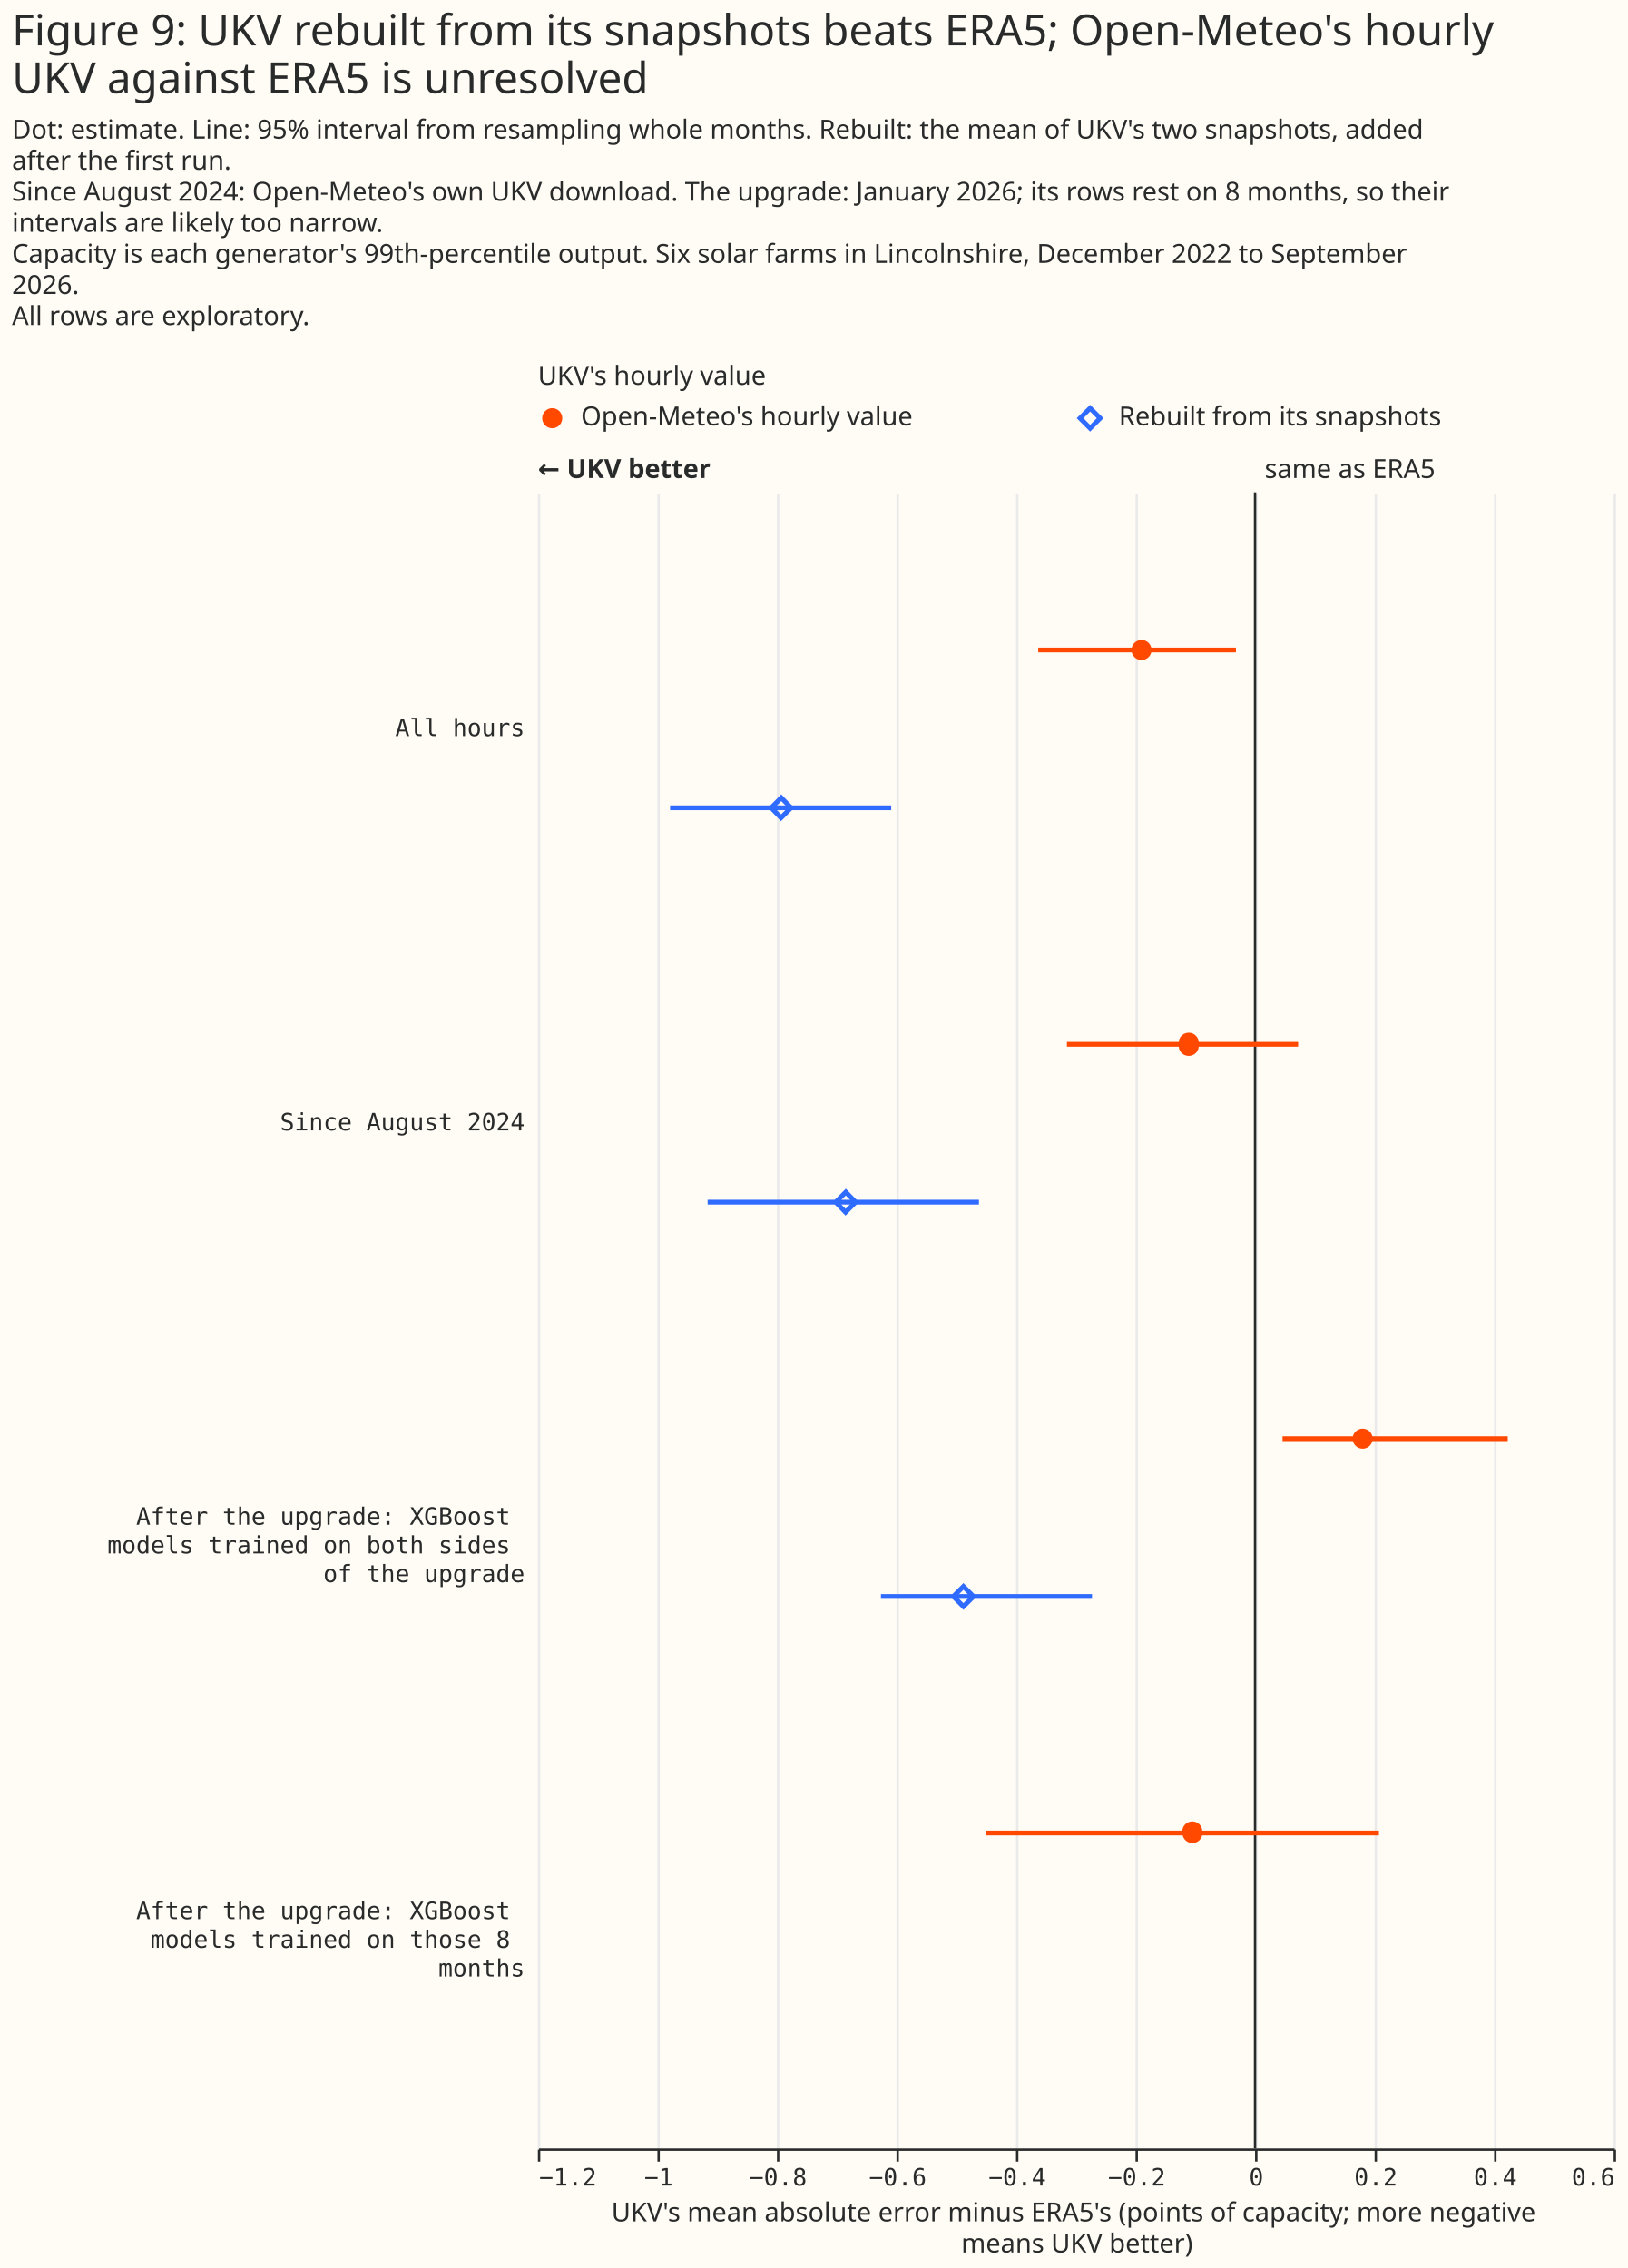
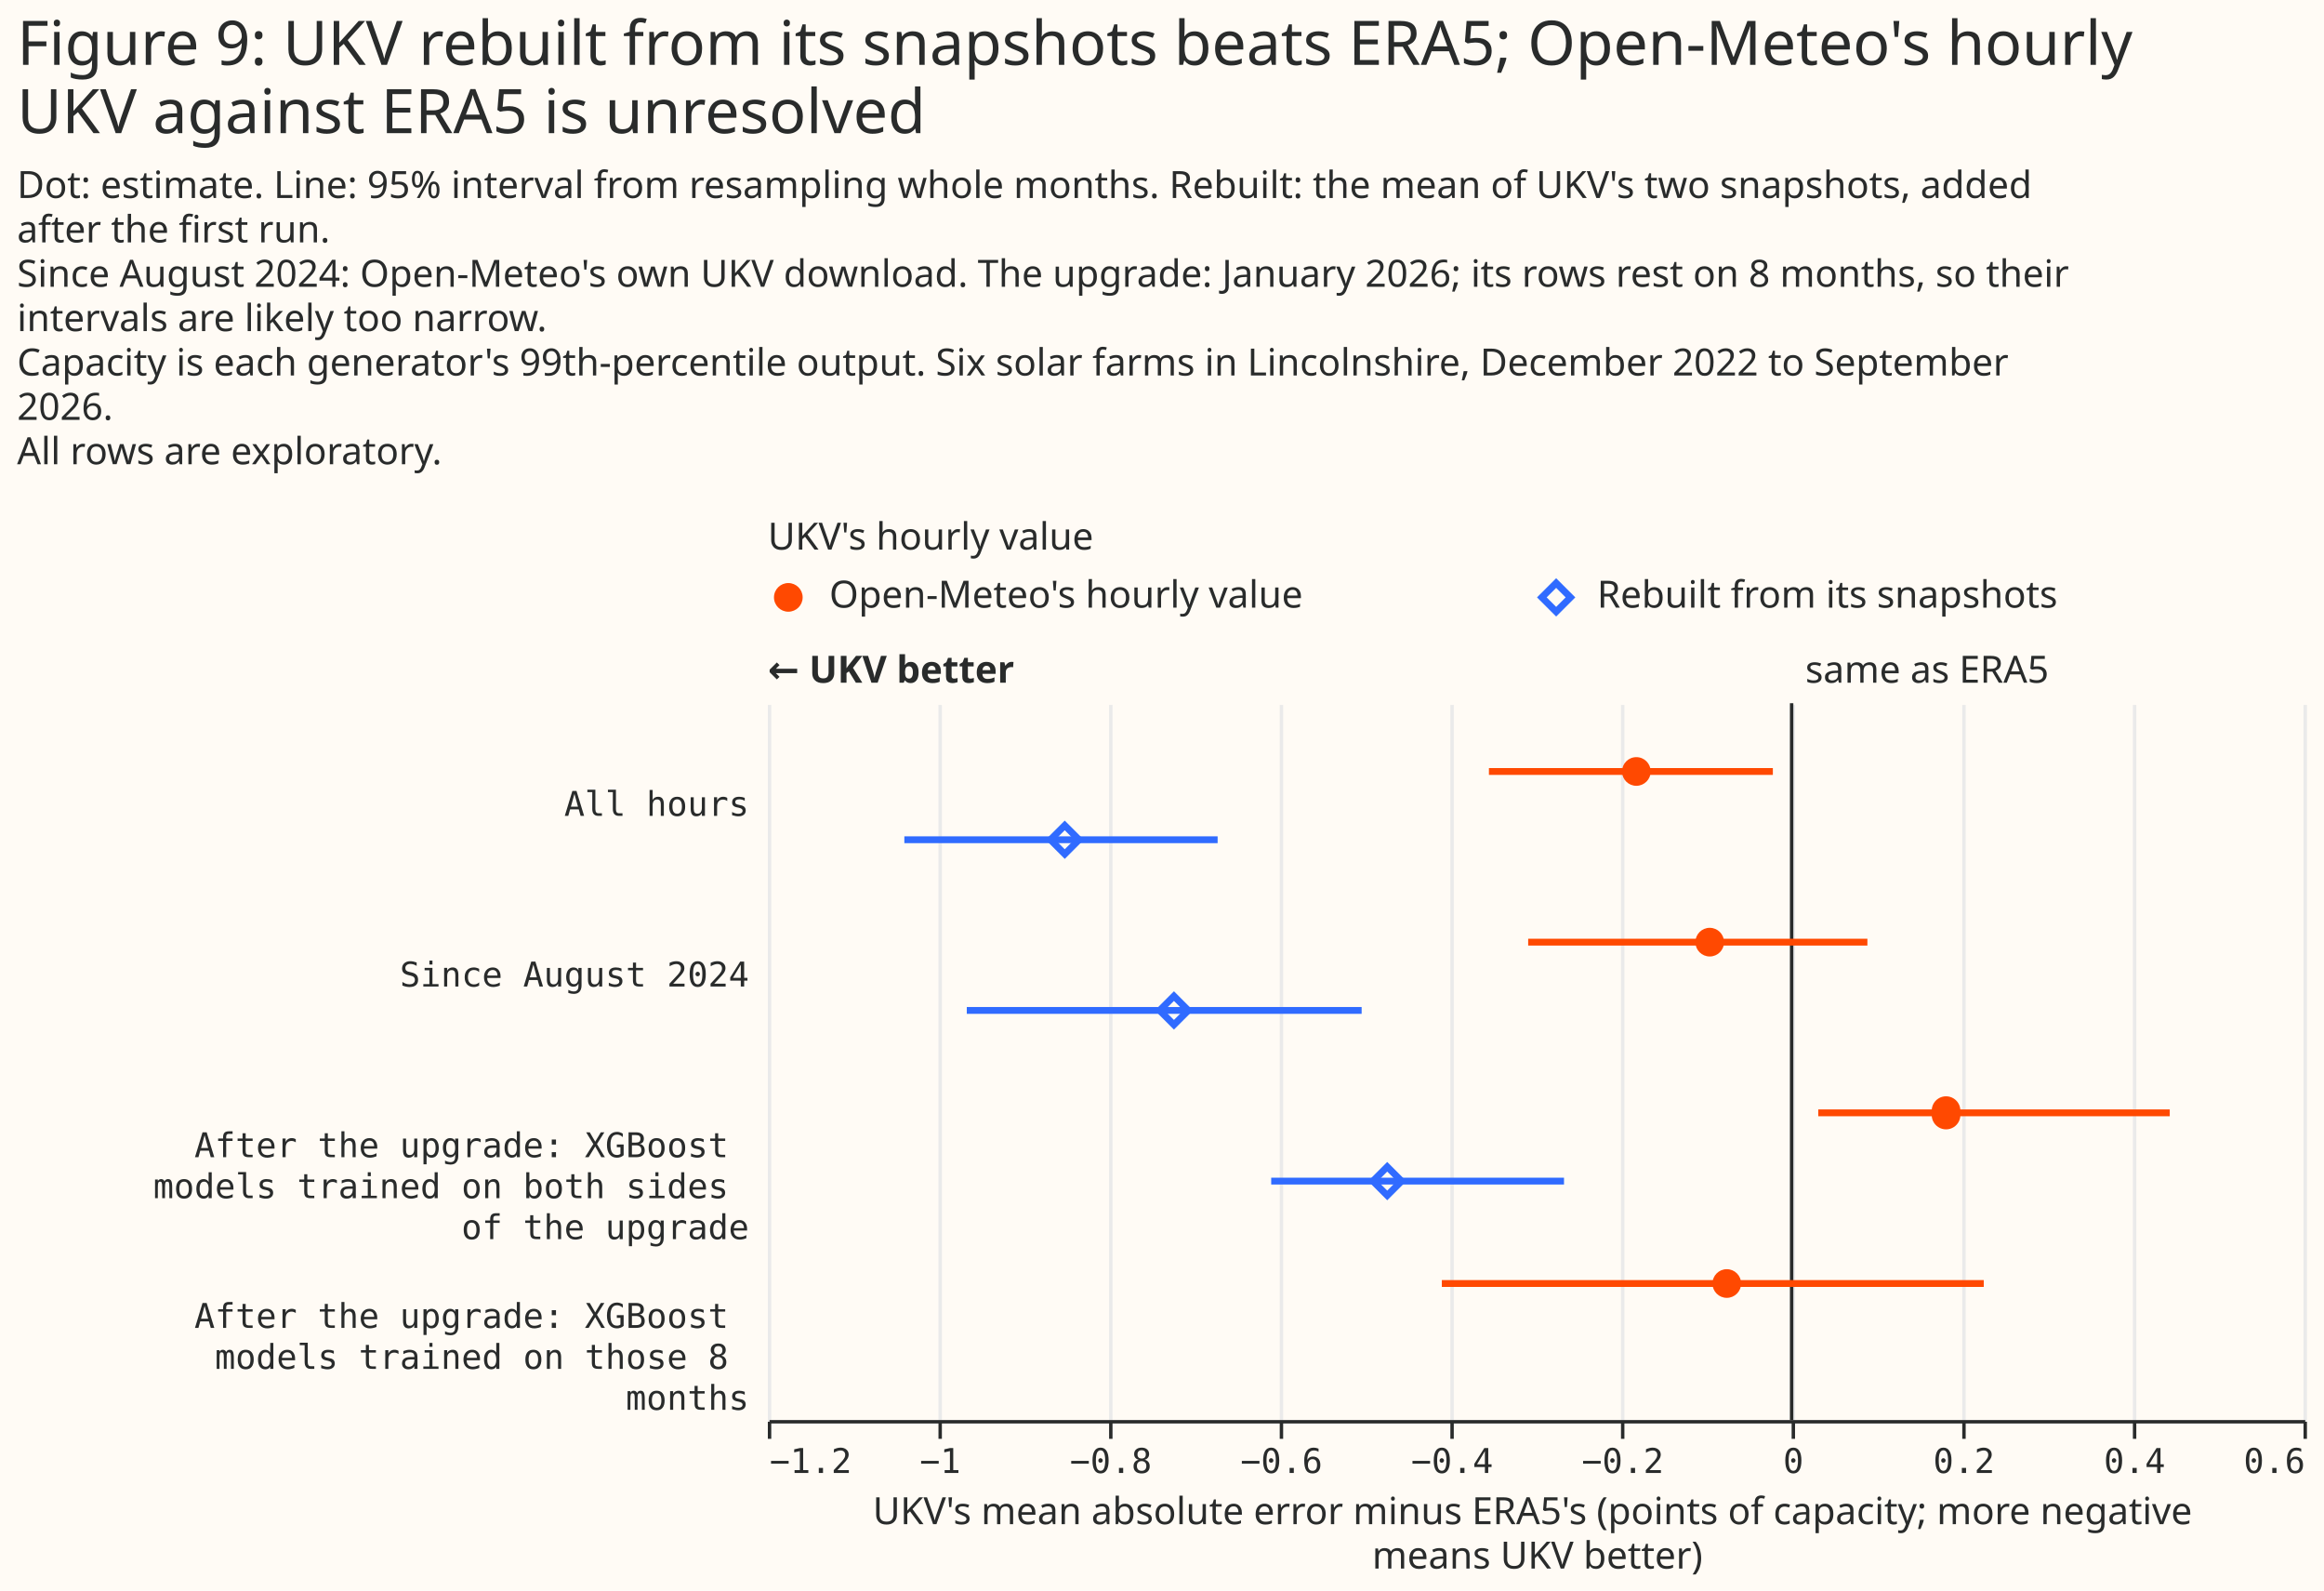
- <svg xmlns="http://www.w3.org/2000/svg" width="681" height="949" class="marks" viewBox="0 0 681 949">
-   <path fill="#fffbf5" d="M0 0h681v949H0z" />
+ <svg xmlns="http://www.w3.org/2000/svg" width="681" height="466" class="marks" viewBox="0 0 681 466">
+   <path fill="#fffbf5" d="M0 0h681v466H0z" />
  <g fill="none" stroke-miterlimit="10" aria-roledescription="group mark container" class="mark-group role-frame root">
    <path d="M225 167h450z" aria-hidden="true" class="background" />
    <g aria-roledescription="group mark container" class="mark-group role-scope concat_0_group">
      <g aria-roledescription="group mark container" class="mark-group role-scope concat_0_concat_0_group">
        <path fill="#fffbf5" d="M225 167h450v16H225Z" aria-hidden="true" class="background" />
        <g aria-roledescription="symbol mark container" class="mark-symbol role-mark concat_0_concat_0_layer_0_marks">
          <path fill="#ff4901" d="M235.2 175a4.2 4.2 0 1 1-8.4 0 4.2 4.2 0 1 1 8.4 0" aria-label="x: 6; colour: #FF4901; shape: circle" aria-roledescription="point" />
        </g>
        <g aria-roledescription="symbol mark container" class="mark-symbol role-mark concat_0_concat_0_layer_1_marks">
          <path stroke="#306bff" stroke-width="2" d="m451.8 175 4.2-4.2 4.2 4.2-4.2 4.2Z" aria-label="x: 231; colour: #306BFF; shape: diamond" aria-roledescription="point" />
        </g>
        <g fill="#292b2b" aria-roledescription="text mark container" class="mark-text role-mark concat_0_concat_0_layer_2_marks" font-family="Matter XH, DM Sans, sans-serif" font-size="11">
          <text aria-label="x: 6; label: Open-Meteo's hourly value" aria-roledescription="text mark" transform="translate(243 178)">Open-Meteo's hourly value</text>
          <text aria-label="x: 231; label: Rebuilt from its snapshots" aria-roledescription="text mark" transform="translate(468 178)">Rebuilt from its snapshots</text>
        </g>
        <g class="mark-group role-title">
          <text fill="#292b2b" aria-label="Title text 'UKV's hourly value'" aria-roledescription="title" class="mark-text role-title-text" font-family="Matter XH, DM Sans, sans-serif" font-size="11" pointer-events="none" transform="translate(225 161)">UKV's hourly value</text>
        </g>
      </g>
      <g aria-roledescription="group mark container" class="mark-group role-scope concat_0_concat_1_group">
-         <path fill="#fffbf5" d="M225 206h450v693H225Z" aria-hidden="true" class="background" />
+         <path fill="#fffbf5" d="M225 206h450v210H225Z" aria-hidden="true" class="background" />
        <g aria-hidden="true" class="mark-group role-axis">
-           <path stroke="#eaeaea" d="M225.5 899.5v-693m50 693v-693m50 693v-693m50 693v-693m50 693v-693m50 693v-693m50 693v-693m50 693v-693m50 693v-693m50 693v-693" class="mark-rule role-axis-grid" pointer-events="none" />
+           <path stroke="#eaeaea" d="M225.5 416.5v-210m50 210v-210m50 210v-210m50 210v-210m50 210v-210m50 210v-210m50 210v-210m50 210v-210m50 210v-210m50 210v-210" class="mark-rule role-axis-grid" pointer-events="none" />
        </g>
        <g aria-label="X-axis titled 'UKV's mean absolute error minus ERA5's (points of capacity; more negative means UKV better)' for a linear scale with values from −1.2 to 0.6" aria-roledescription="axis" class="mark-group role-axis" pointer-events="none">
-           <path stroke="#292b2b" d="M225.5 899.5v5m50-5v5m50-5v5m50-5v5m50-5v5m50-5v5m50-5v5m50-5v5m50-5v5m50-5v5" class="mark-rule role-axis-tick" />
+           <path stroke="#292b2b" d="M225.5 416.5v5m50-5v5m50-5v5m50-5v5m50-5v5m50-5v5m50-5v5m50-5v5m50-5v5m50-5v5" class="mark-rule role-axis-tick" />
          <g fill="#292b2b" class="mark-text role-axis-label" font-family="Matter Semi Mono, Roboto Mono, monospace" font-size="10">
-             <text transform="translate(225.5 914.5)">−1.2</text>
-             <text text-anchor="middle" transform="translate(275.5 914.5)">−1</text>
-             <text text-anchor="middle" transform="translate(325.5 914.5)">−0.8</text>
-             <text text-anchor="middle" transform="translate(375.5 914.5)">−0.6</text>
-             <text text-anchor="middle" transform="translate(425.5 914.5)">−0.4</text>
-             <text text-anchor="middle" transform="translate(475.5 914.5)">−0.2</text>
-             <text text-anchor="middle" transform="translate(525.5 914.5)">0</text>
-             <text text-anchor="middle" transform="translate(575.5 914.5)">0.2</text>
-             <text text-anchor="middle" transform="translate(625.5 914.5)">0.4</text>
-             <text text-anchor="end" transform="translate(675.5 914.5)">0.6</text>
+             <text transform="translate(225.5 431.5)">−1.2</text>
+             <text text-anchor="middle" transform="translate(275.5 431.5)">−1</text>
+             <text text-anchor="middle" transform="translate(325.5 431.5)">−0.8</text>
+             <text text-anchor="middle" transform="translate(375.5 431.5)">−0.6</text>
+             <text text-anchor="middle" transform="translate(425.5 431.5)">−0.4</text>
+             <text text-anchor="middle" transform="translate(475.5 431.5)">−0.2</text>
+             <text text-anchor="middle" transform="translate(525.5 431.5)">0</text>
+             <text text-anchor="middle" transform="translate(575.5 431.5)">0.2</text>
+             <text text-anchor="middle" transform="translate(625.5 431.5)">0.4</text>
+             <text text-anchor="end" transform="translate(675.5 431.5)">0.6</text>
          </g>
-           <path stroke="#292b2b" d="M225.5 899.5h450" class="mark-rule role-axis-domain" />
-           <text fill="#292b2b" class="mark-text role-axis-title" font-family="Matter XH, DM Sans, sans-serif" font-size="11" text-anchor="middle" transform="translate(450.5 929.5)">
+           <path stroke="#292b2b" d="M225.5 416.5h450" class="mark-rule role-axis-domain" />
+           <text fill="#292b2b" class="mark-text role-axis-title" font-family="Matter XH, DM Sans, sans-serif" font-size="11" text-anchor="middle" transform="translate(450.5 446.5)">
            <tspan>UKV's mean absolute error minus ERA5's (points of capacity; more negative</tspan>
            <tspan x="0" dy="13">means UKV better)</tspan>
          </text>
        </g>
        <g aria-label="Y-axis for a discrete scale with 4 values: All hours, Since August 2024, After the upgrade: XGBoost models trained on both sides of the upgrade, After the upgrade: XGBoost models trained on those 8 months" aria-roledescription="axis" class="mark-group role-axis">
          <g fill="#292b2b" class="mark-text role-axis-label" font-family="Matter Semi Mono, Roboto Mono, monospace" font-size="10" pointer-events="none" text-anchor="end">
-             <text transform="translate(219.5 308)">All hours</text>
-             <text transform="translate(219.5 473)">Since August 2024</text>
-             <text transform="translate(219.5 638)">
+             <text transform="translate(219.5 239)">All hours</text>
+             <text transform="translate(219.5 289)">Since August 2024</text>
+             <text transform="translate(219.5 339)">
              <tspan>After the upgrade: XGBoost</tspan>
              <tspan x="0" dy="12">models trained on both sides</tspan>
              <tspan x="0" dy="12">of the upgrade</tspan>
            </text>
-             <text transform="translate(219.5 803)">
+             <text transform="translate(219.5 389)">
              <tspan>After the upgrade: XGBoost</tspan>
              <tspan x="0" dy="12">models trained on those 8</tspan>
              <tspan x="0" dy="12">months</tspan>
            </text>
          </g>
        </g>
        <g aria-roledescription="rule mark container" class="mark-rule role-mark concat_0_concat_1_layer_0_marks">
-           <path stroke="#292b2b" d="M525 206v693" aria-label="x: 0" aria-roledescription="rule mark" />
+           <path stroke="#292b2b" d="M525 206v210" aria-label="x: 0" aria-roledescription="rule mark" />
        </g>
        <g aria-roledescription="text mark container" class="mark-text role-mark concat_0_concat_1_layer_1_marks">
          <text fill="#292b2b" aria-label="x: 0" aria-roledescription="text mark" font-family="Matter XH, DM Sans, sans-serif" font-size="11" transform="translate(529 200)">same as ERA5</text>
        </g>
        <g aria-roledescription="text mark container" class="mark-text role-mark concat_0_concat_1_layer_2_marks">
          <text fill="#292b2b" aria-label="x: −1.2" aria-roledescription="text mark" font-family="Matter XH, DM Sans, sans-serif" font-size="11" font-weight="bold" transform="translate(225 200)">← UKV better</text>
        </g>
        <g stroke-width="2" aria-hidden="true" class="mark-rule role-mark concat_0_concat_1_layer_3_marks" clip-path="url(#a)" transform="translate(225 206)">
-           <path stroke="#ff4901" d="M209.3 66H292" />
-           <path stroke="#306bff" d="M55.3 132h92.5" />
-           <path stroke="#ff4901" d="M221.3 231H318" />
-           <path stroke="#306bff" d="M71 297h113.5" />
-           <path stroke="#ff4901" d="M311.5 396h94.2" />
-           <path stroke="#306bff" d="M143.5 462h88.3" />
-           <path stroke="#ff4901" d="M187.5 561h164.3" />
+           <path stroke="#ff4901" d="M211.3 20h83.2" />
+           <path stroke="#306bff" d="M40 40h91.8" />
+           <path stroke="#ff4901" d="M222.8 70h99.4" />
+           <path stroke="#306bff" d="M58.3 90H174" />
+           <path stroke="#ff4901" d="M307.8 120h103" />
+           <path stroke="#306bff" d="M147.5 140h85.8" />
+           <path stroke="#ff4901" d="M197.5 170h158.8" />
        </g>
        <g fill="#ff4901" aria-roledescription="symbol mark container" class="mark-symbol role-mark concat_0_concat_1_layer_4_marks" clip-path="url(#b)" transform="translate(225 206)">
-           <path d="M256.7 66a4.2 4.2 0 1 1-8.4 0 4.2 4.2 0 1 1 8.4 0" aria-label="UKV's mean absolute error minus ERA5's (points of capacity; more negative, means UKV better): −0.19; label: All hours; condition: Open-Meteo's hourly value; shade: Open-Meteo's hourly value; Row: All hours; Estimate: −0.19; Lower 95%: −0.363; Upper 95%: −0.032" aria-roledescription="point" />
-           <path d="M276.4 231a4.2 4.2 0 1 1-8.3 0 4.2 4.2 0 1 1 8.3 0" aria-label="UKV's mean absolute error minus ERA5's (points of capacity; more negative, means UKV better): −0.11; label: Since August 2024; condition: Open-Meteo's hourly value; shade: Open-Meteo's hourly value; Row: Since August 2024; Estimate: −0.111; Lower 95%: −0.315; Upper 95%: 0.072" aria-roledescription="point" />
-           <path d="M349.2 396a4.2 4.2 0 1 1-8.4 0 4.2 4.2 0 1 1 8.4 0" aria-label="UKV's mean absolute error minus ERA5's (points of capacity; more negative, means UKV better): 0.18; label: After the upgrade: XGBoost models trained on both sides of the upgrade; condition: Open-Meteo's hourly value; shade: Open-Meteo's hourly value; Row: After the upgrade: XGBoost models trained on both sides of the upgrade; Estimate: 0.18; Lower 95%: 0.046; Upper 95%: 0.423" aria-roledescription="point" />
-           <path d="M278 561a4.2 4.2 0 1 1-8.4 0 4.2 4.2 0 1 1 8.3 0" aria-label="UKV's mean absolute error minus ERA5's (points of capacity; more negative, means UKV better): −0.1; label: After the upgrade: XGBoost models trained on those 8 months; condition: Open-Meteo's hourly value; shade: Open-Meteo's hourly value; Row: After the upgrade: XGBoost models trained on those 8 months; Estimate: −0.105; Lower 95%: −0.45; Upper 95%: 0.207" aria-roledescription="point" />
+           <path d="M258.7 20a4.2 4.2 0 1 1-8.4 0 4.2 4.2 0 1 1 8.4 0" aria-label="UKV's mean absolute error minus ERA5's (points of capacity; more negative, means UKV better): −0.18; label: All hours; condition: Open-Meteo's hourly value; shade: Open-Meteo's hourly value; Row: All hours; Estimate: −0.182; Lower 95%: −0.355; Upper 95%: −0.022" aria-roledescription="point" />
+           <path d="M280.2 70a4.2 4.2 0 1 1-8.4 0 4.2 4.2 0 1 1 8.4 0" aria-label="UKV's mean absolute error minus ERA5's (points of capacity; more negative, means UKV better): −0.1; label: Since August 2024; condition: Open-Meteo's hourly value; shade: Open-Meteo's hourly value; Row: Since August 2024; Estimate: −0.096; Lower 95%: −0.309; Upper 95%: 0.089" aria-roledescription="point" />
+           <path d="M349.4 120a4.2 4.2 0 1 1-8.3 0 4.2 4.2 0 1 1 8.3 0" aria-label="UKV's mean absolute error minus ERA5's (points of capacity; more negative, means UKV better): 0.18; label: After the upgrade: XGBoost models trained on both sides of the upgrade; condition: Open-Meteo's hourly value; shade: Open-Meteo's hourly value; Row: After the upgrade: XGBoost models trained on both sides of the upgrade; Estimate: 0.181; Lower 95%: 0.031; Upper 95%: 0.443" aria-roledescription="point" />
+           <path d="M285.2 170a4.2 4.2 0 1 1-8.4 0 4.2 4.2 0 1 1 8.4 0" aria-label="UKV's mean absolute error minus ERA5's (points of capacity; more negative, means UKV better): −0.08; label: After the upgrade: XGBoost models trained on those 8 months; condition: Open-Meteo's hourly value; shade: Open-Meteo's hourly value; Row: After the upgrade: XGBoost models trained on those 8 months; Estimate: −0.076; Lower 95%: −0.41; Upper 95%: 0.225" aria-roledescription="point" />
        </g>
        <g stroke="#306bff" stroke-width="2" aria-roledescription="symbol mark container" class="mark-symbol role-mark concat_0_concat_1_layer_5_marks" clip-path="url(#c)" transform="translate(225 206)">
-           <path d="m97.6 132 4.2-4.2 4.1 4.2-4.2 4.2Z" aria-label="UKV's mean absolute error minus ERA5's (points of capacity; more negative, means UKV better): −0.79; label: All hours; condition: Rebuilt from its snapshots; shade: Rebuilt from its snapshots; Row: All hours; Estimate: −0.793; Lower 95%: −0.979; Upper 95%: −0.609" aria-roledescription="point" />
-           <path d="m124.6 297 4.2-4.2 4.1 4.2-4.2 4.2Z" aria-label="UKV's mean absolute error minus ERA5's (points of capacity; more negative, means UKV better): −0.69; label: Since August 2024; condition: Rebuilt from its snapshots; shade: Rebuilt from its snapshots; Row: Since August 2024; Estimate: −0.685; Lower 95%: −0.916; Upper 95%: −0.462" aria-roledescription="point" />
-           <path d="m173.8 462 4.2-4.2 4.2 4.2-4.2 4.2Z" aria-label="UKV's mean absolute error minus ERA5's (points of capacity; more negative, means UKV better): −0.49; label: After the upgrade: XGBoost models trained on both sides of the upgrade; condition: Rebuilt from its snapshots; shade: Rebuilt from its snapshots; Row: After the upgrade: XGBoost models trained on both sides of the upgrade; Estimate: −0.488; Lower 95%: −0.626; Upper 95%: −0.273" aria-roledescription="point" />
+           <path d="m82.8 40 4.2-4.2 4.2 4.2-4.2 4.2Z" aria-label="UKV's mean absolute error minus ERA5's (points of capacity; more negative, means UKV better): −0.85; label: All hours; condition: Rebuilt from its snapshots; shade: Rebuilt from its snapshots; Row: All hours; Estimate: −0.852; Lower 95%: −1.04; Upper 95%: −0.673" aria-roledescription="point" />
+           <path d="m114.8 90 4.2-4.2 4.2 4.2-4.2 4.2Z" aria-label="UKV's mean absolute error minus ERA5's (points of capacity; more negative, means UKV better): −0.72; label: Since August 2024; condition: Rebuilt from its snapshots; shade: Rebuilt from its snapshots; Row: Since August 2024; Estimate: −0.724; Lower 95%: −0.967; Upper 95%: −0.504" aria-roledescription="point" />
+           <path d="m177.3 140 4.2-4.2 4.2 4.2-4.2 4.2Z" aria-label="UKV's mean absolute error minus ERA5's (points of capacity; more negative, means UKV better): −0.47; label: After the upgrade: XGBoost models trained on both sides of the upgrade; condition: Rebuilt from its snapshots; shade: Rebuilt from its snapshots; Row: After the upgrade: XGBoost models trained on both sides of the upgrade; Estimate: −0.474; Lower 95%: −0.61; Upper 95%: −0.267" aria-roledescription="point" />
        </g>
      </g>
    </g>
    <g fill="#292b2b" class="mark-group role-title" font-family="Matter XH, DM Sans, sans-serif" pointer-events="none">
      <text aria-label="Title text 'Figure 9: UKV rebuilt from its snapshots beats ERA5; Open-Meteo's hourly UKV against ERA5 is unresolved'" aria-roledescription="title" class="mark-text role-title-text" font-size="18" transform="translate(5 19)">
        <tspan>Figure 9: UKV rebuilt from its snapshots beats ERA5; Open-Meteo's hourly</tspan>
        <tspan x="0" dy="20">UKV against ERA5 is unresolved</tspan>
      </text>
      <text aria-label="Subtitle text 'Dot: estimate. Line: 95% interval from resampling whole months. Rebuilt: the mean of UKV's two snapshots, added after the first run. Since August 2024: Open-Meteo's own UKV download. The upgrade: January 2026; its rows rest on 8 months, so their intervals are likely too narrow. Capacity is each generator's 99th-percentile output. Six solar farms in Lincolnshire, December 2022 to September 2026. All rows are exploratory.'" aria-roledescription="subtitle" class="mark-text role-title-subtitle" font-size="11" transform="translate(5 58)">
        <tspan>Dot: estimate. Line: 95% interval from resampling whole months. Rebuilt: the mean of UKV's two snapshots, added</tspan>
        <tspan x="0" dy="13">after the first run.</tspan>
        <tspan x="0" dy="13">Since August 2024: Open-Meteo's own UKV download. The upgrade: January 2026; its rows rest on 8 months, so their</tspan>
        <tspan x="0" dy="13">intervals are likely too narrow.</tspan>
        <tspan x="0" dy="13">Capacity is each generator's 99th-percentile output. Six solar farms in Lincolnshire, December 2022 to September</tspan>
        <tspan x="0" dy="13">2026.</tspan>
        <tspan x="0" dy="13">All rows are exploratory.</tspan>
      </text>
    </g>
  </g>
  <defs>
    <clipPath id="a">
-       <path d="M0 0h450v693H0z" />
+       <path d="M0 0h450v210H0z" />
    </clipPath>
    <clipPath id="b">
-       <path d="M0 0h450v693H0z" />
+       <path d="M0 0h450v210H0z" />
    </clipPath>
    <clipPath id="c">
-       <path d="M0 0h450v693H0z" />
+       <path d="M0 0h450v210H0z" />
    </clipPath>
  </defs>
</svg>
